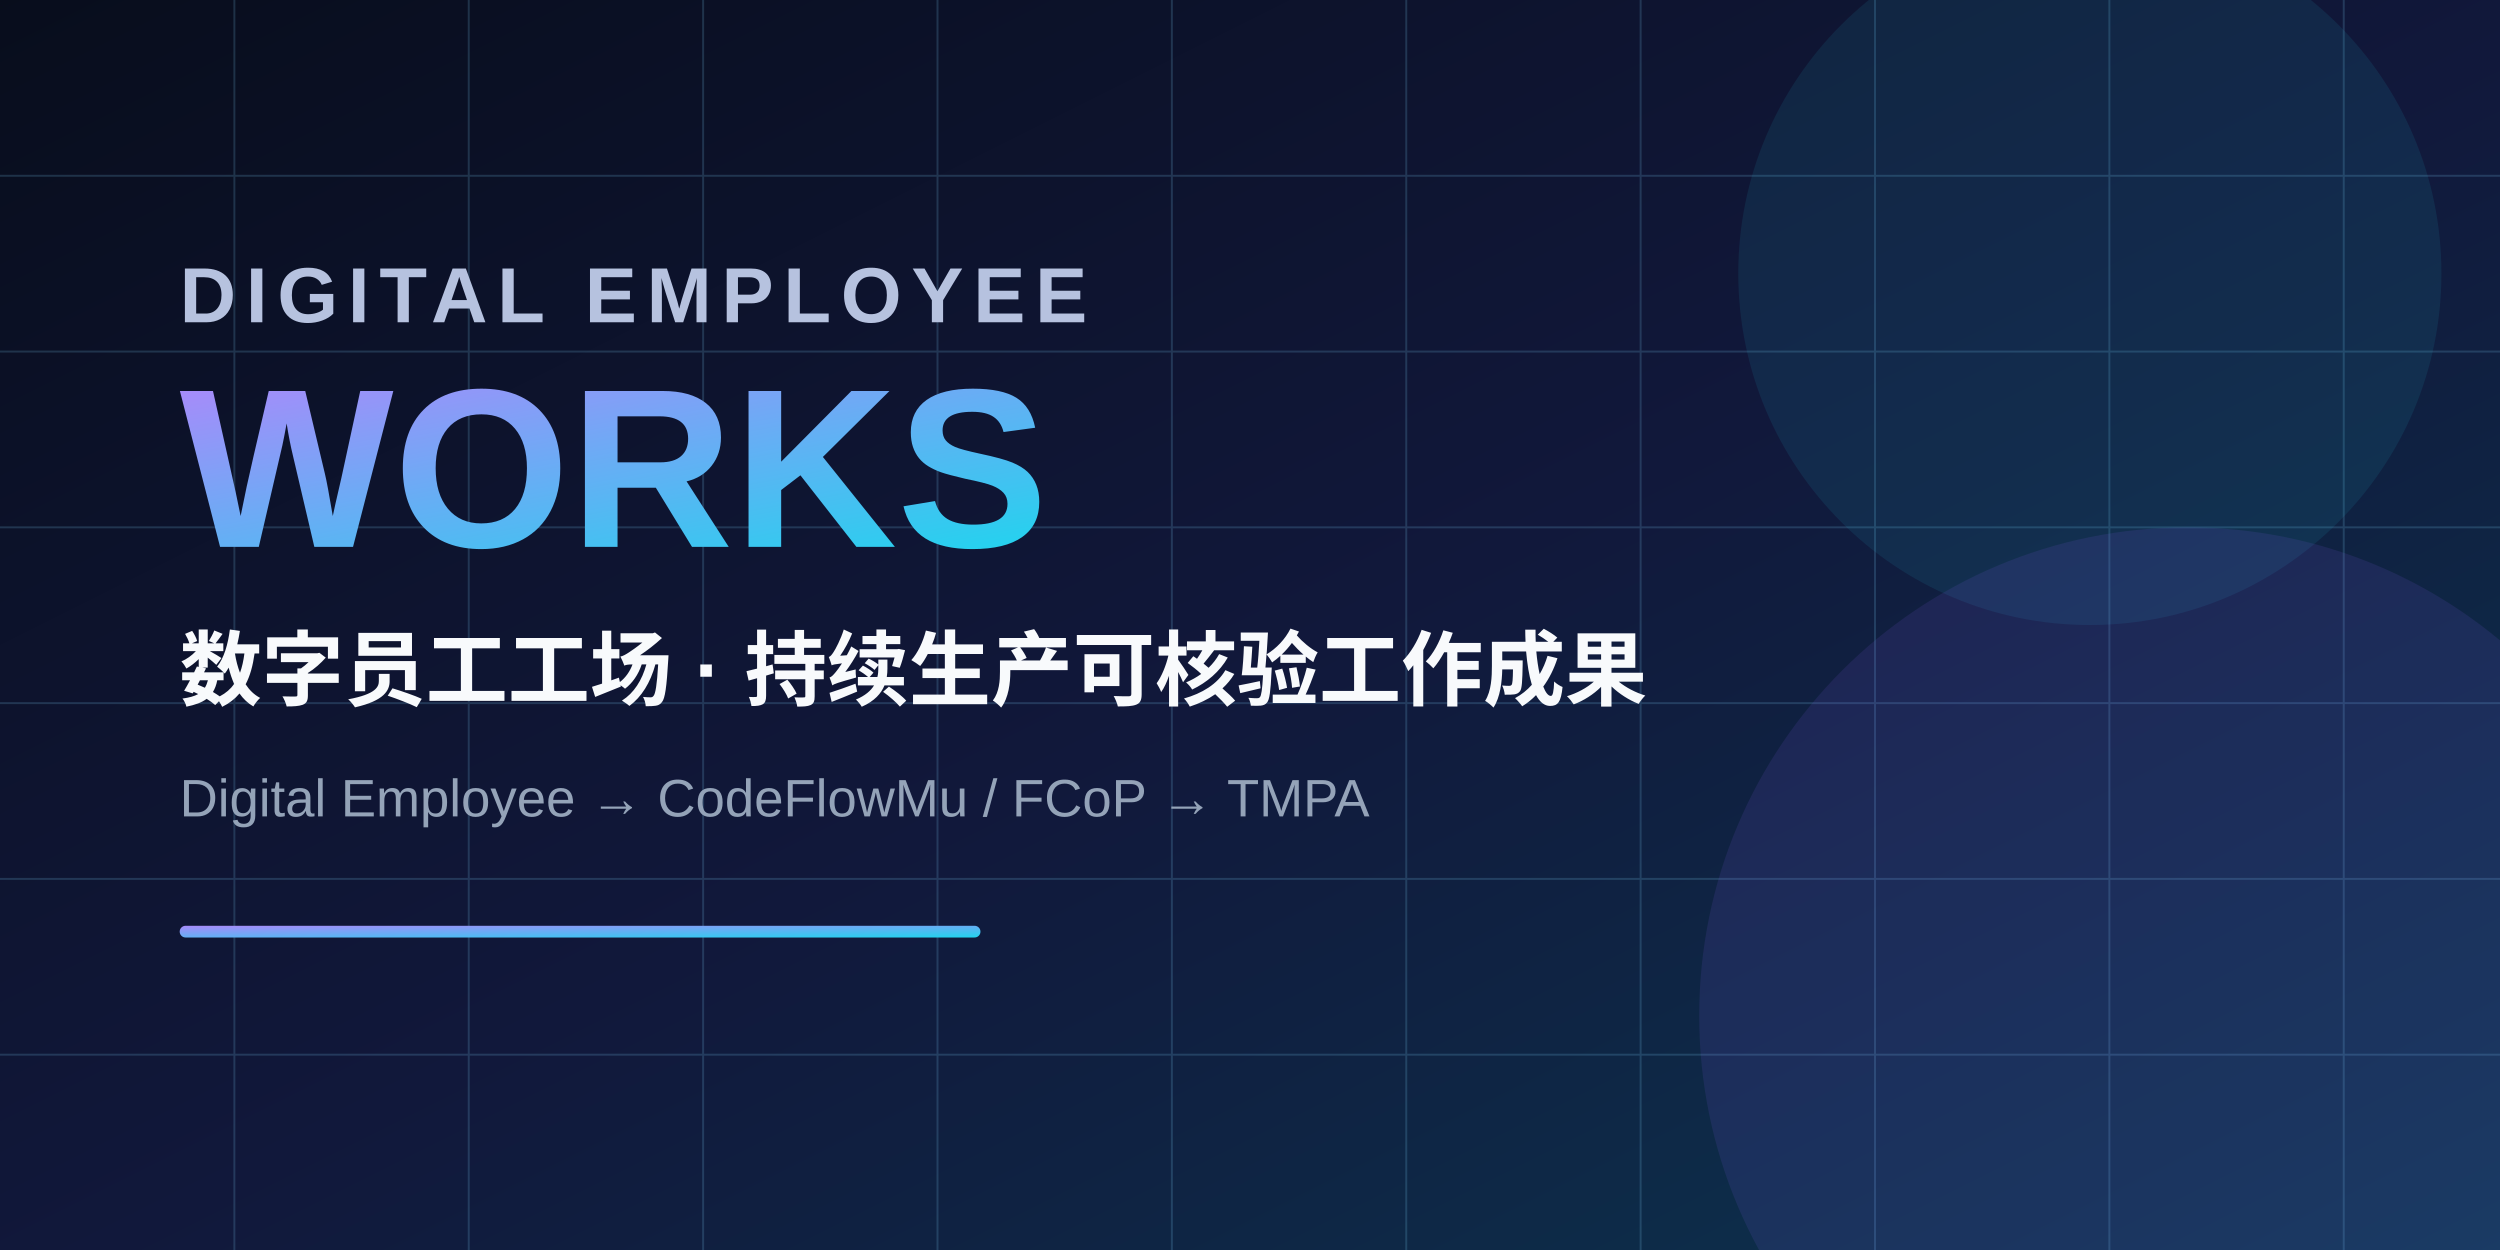
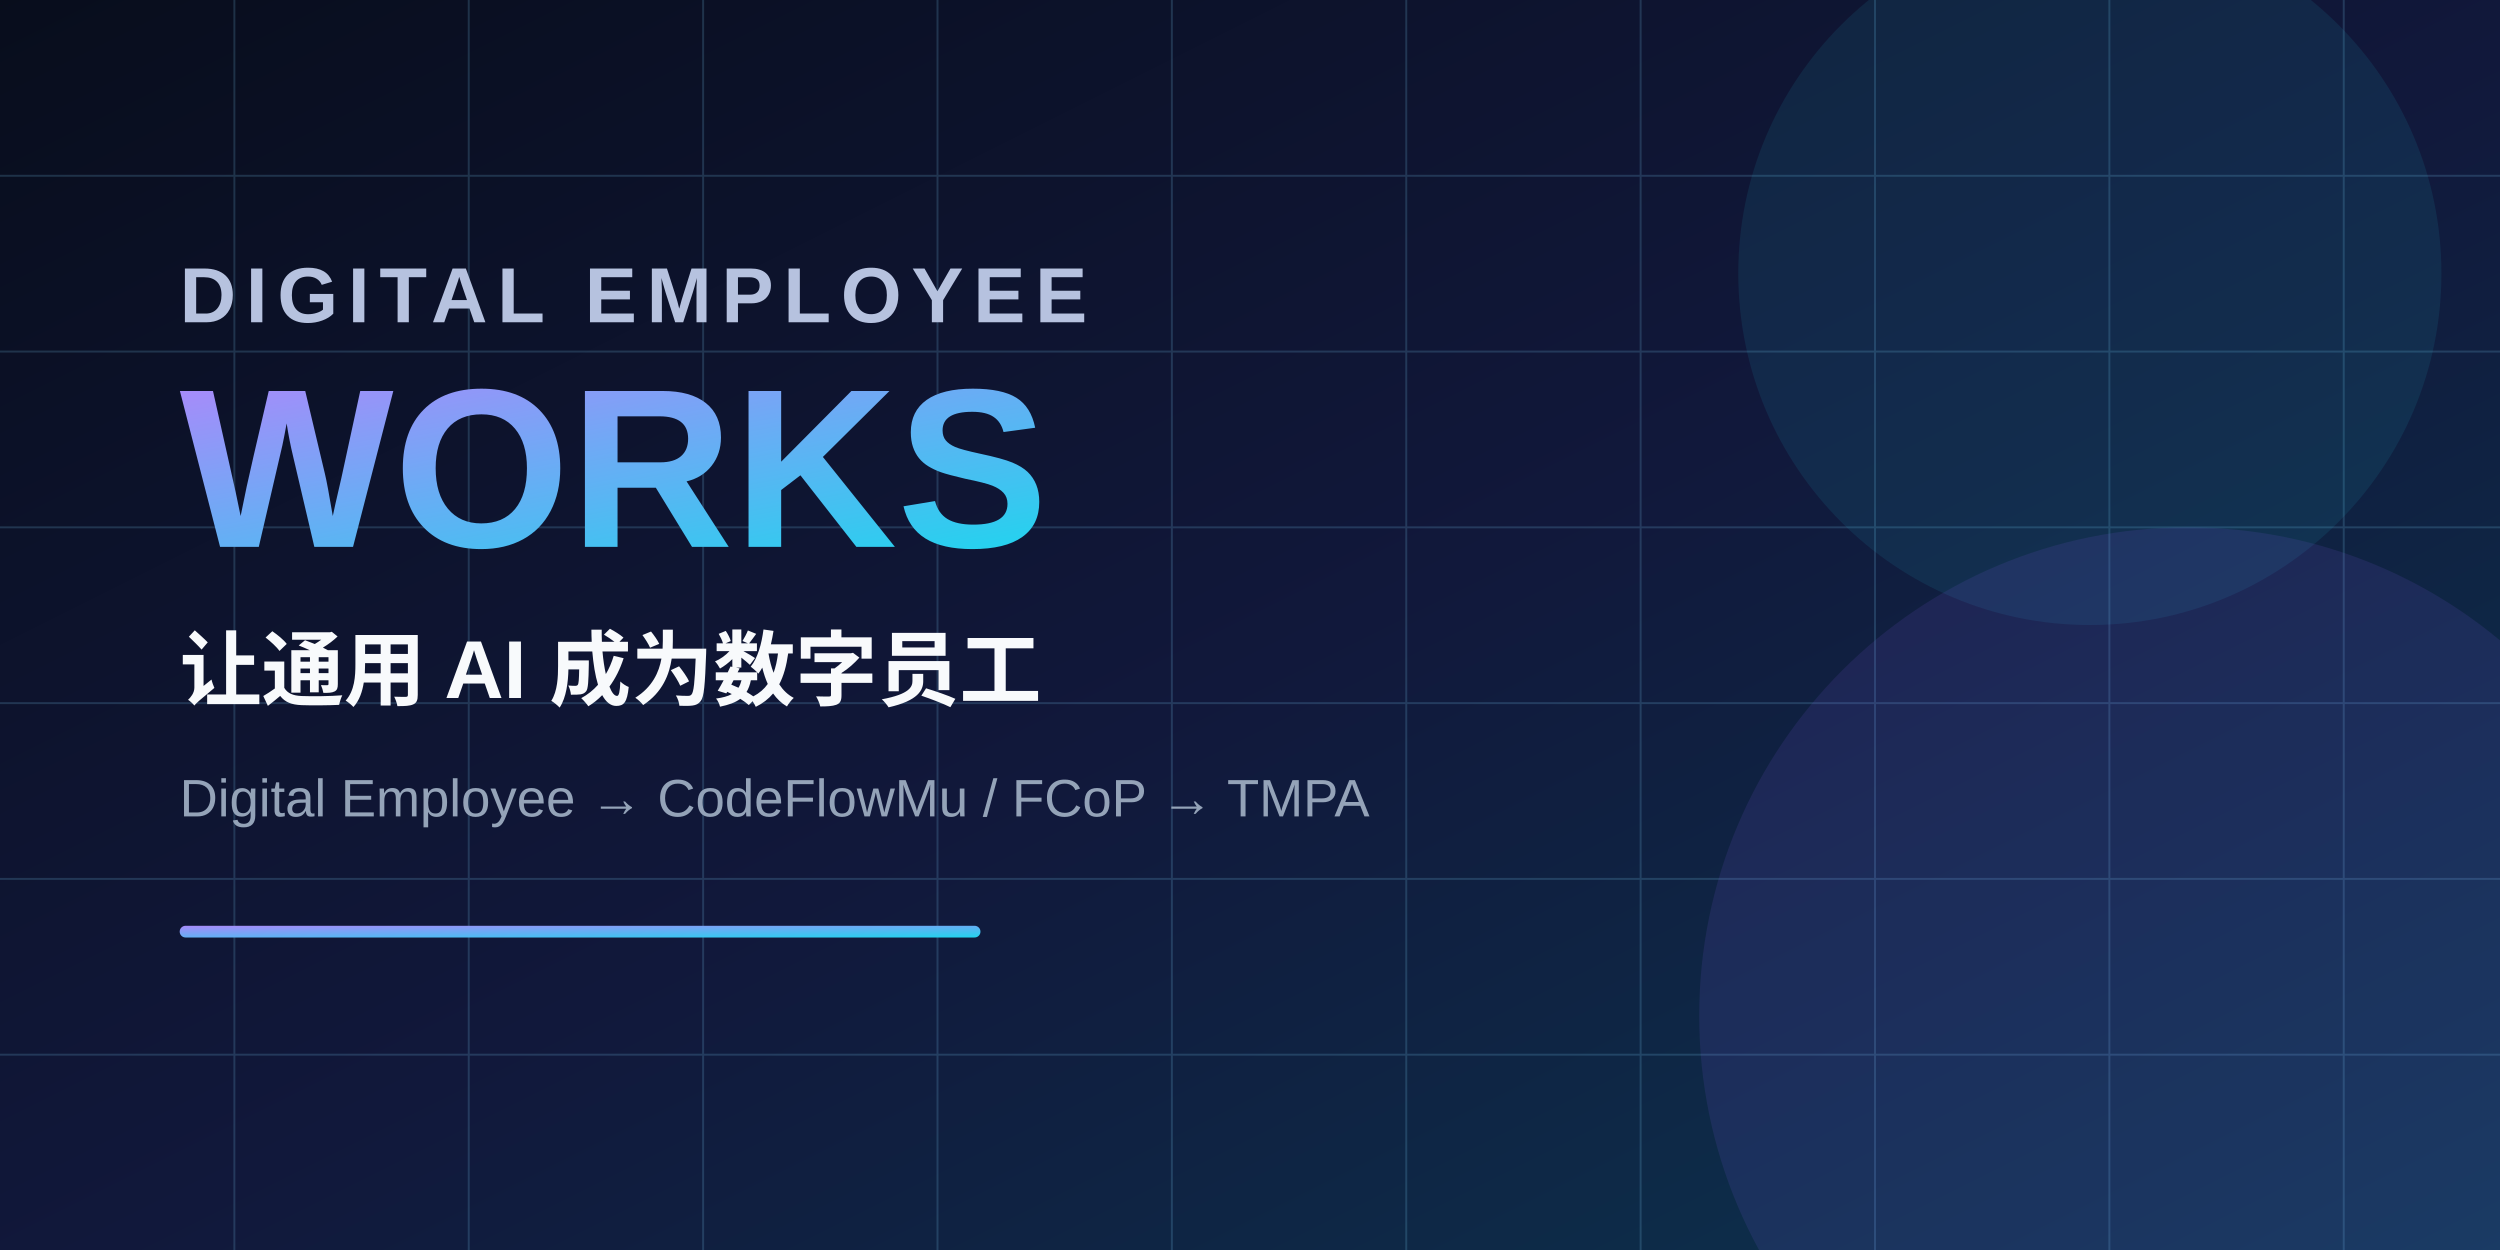
<svg xmlns="http://www.w3.org/2000/svg" viewBox="0 0 1280 640">
  <defs>
    <linearGradient id="bg" x1="0" y1="0" x2="1" y2="1">
      <stop stop-color="#080d1c" />
      <stop offset=".52" stop-color="#11183b" />
      <stop offset="1" stop-color="#0b3650" />
    </linearGradient>
    <linearGradient id="g" x1="0" y1="0" x2="1" y2="1">
      <stop stop-color="#a78bfa" />
      <stop offset="1" stop-color="#22d3ee" />
    </linearGradient>
  </defs>
  <rect width="1280" height="640" fill="url(#bg)" />
  <g opacity=".18" stroke="#7dd3fc">
    <path d="M0 90h1280M0 180h1280M0 270h1280M0 360h1280M0 450h1280M0 540h1280" />
    <path d="M120 0v640M240 0v640M360 0v640M480 0v640M600 0v640M720 0v640M840 0v640M960 0v640M1080 0v640M1200 0v640" />
  </g>
  <circle cx="1070" cy="140" r="180" fill="#22d3ee" opacity=".09" />
  <circle cx="1120" cy="520" r="250" fill="#8b5cf6" opacity=".12" />
  <text x="92" y="165" fill="#b6c2df" font-size="40" font-family="Arial, sans-serif" font-weight="700" letter-spacing="5">DIGITAL EMPLOYEE</text>
  <text x="92" y="280" fill="url(#g)" font-size="116" font-family="Arial, sans-serif" font-weight="800">WORKS</text>
-   <text x="92" y="358" fill="#f8fafc" font-size="42" font-family="Arial, sans-serif" font-weight="600">数字员工工场 · 持续生产可核验工作成果</text>
+   <text x="92" y="358" fill="#f8fafc" font-size="42" font-family="Arial, sans-serif" font-weight="600">让通用 AI 成为数字员工</text>
  <text x="92" y="418" fill="#94a3b8" font-size="27" font-family="Arial, sans-serif">Digital Employee → CodeFlowMu / FCoP → TMPA</text>
  <rect x="92" y="474" width="410" height="6" rx="3" fill="url(#g)" />
</svg>
